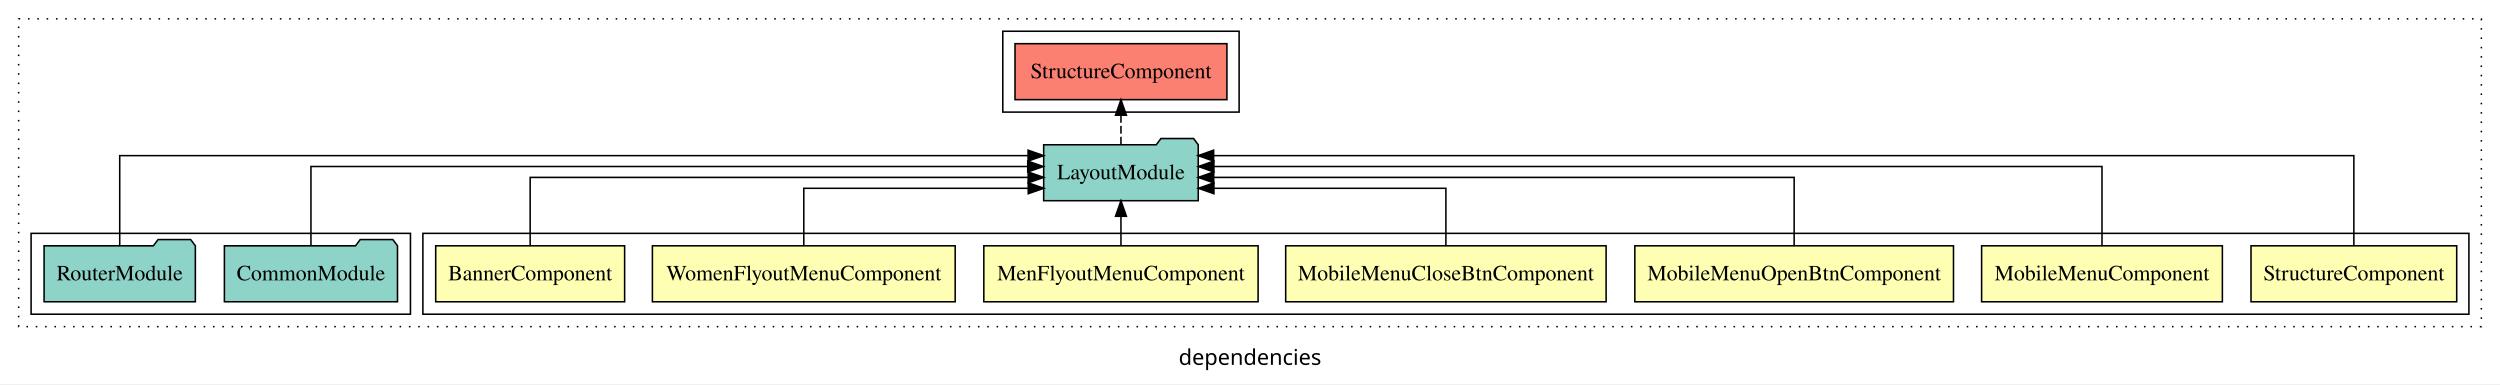
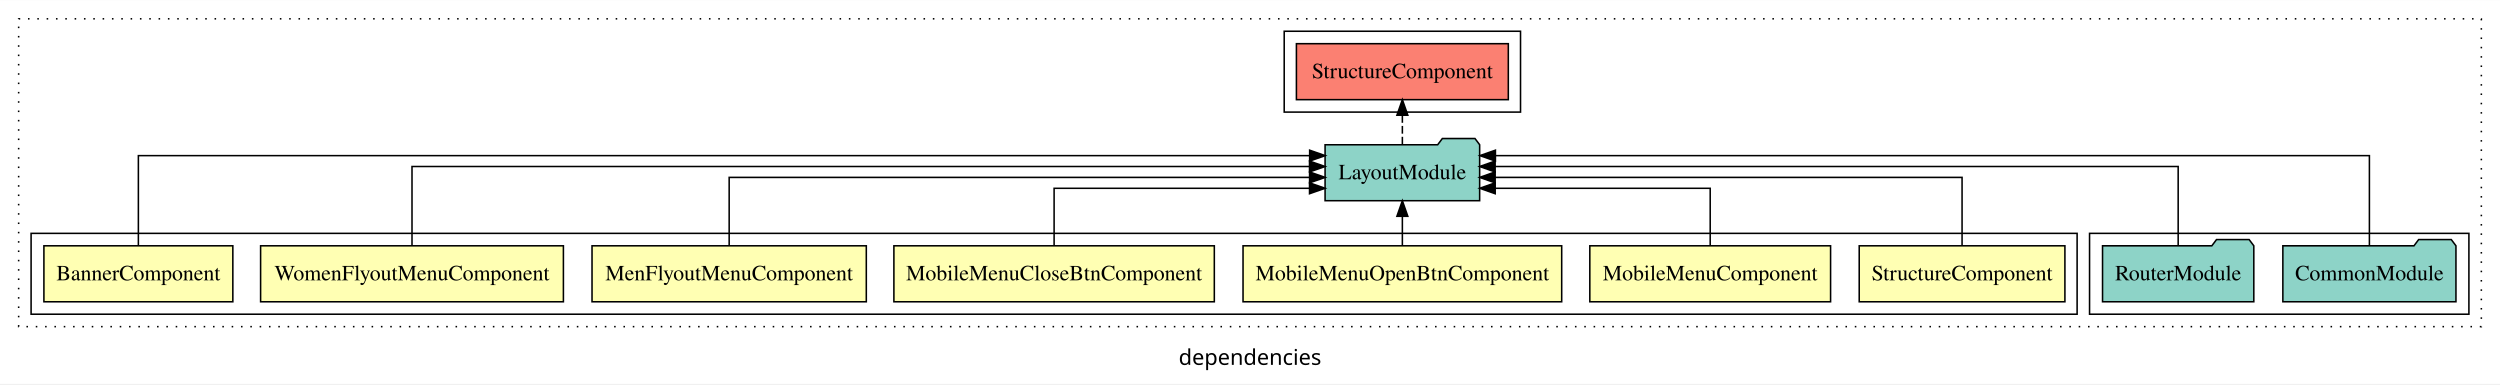
<svg xmlns="http://www.w3.org/2000/svg" width="1608pt" height="247pt" viewBox="0.00 0.00 1608.00 246.80">
  <g id="graph0" class="graph" transform="scale(1 1) rotate(0) translate(4 242.8)">
    <polygon fill="white" stroke="transparent" points="-4,4 -4,-242.8 1604,-242.8 1604,4 -4,4" />
    <text text-anchor="middle" x="800" y="-8.2" font-family="sans-serif" font-size="14.00">dependencies</text>
    <g id="clust1" class="cluster">
      <polygon fill="none" stroke="black" stroke-dasharray="1,5" points="8,-32.8 8,-230.8 1592,-230.8 1592,-32.8 8,-32.8" />
    </g>
-     <g id="clust2" class="cluster">
-       <polygon fill="none" stroke="black" points="268,-40.8 268,-92.8 1584,-92.8 1584,-40.8 268,-40.8" />
-     </g>
    <g id="clust10" class="cluster">
-       <polygon fill="none" stroke="black" points="16,-40.8 16,-92.8 260,-92.8 260,-40.8 16,-40.8" />
+       <polygon fill="none" stroke="black" points="1340,-40.8 1340,-92.8 1584,-92.8 1584,-40.8 1340,-40.8" />
    </g>
    <g id="clust11" class="cluster">
-       <polygon fill="none" stroke="black" points="641,-170.8 641,-222.8 793,-222.8 793,-170.8 641,-170.8" />
+       <polygon fill="none" stroke="black" points="822,-170.8 822,-222.8 974,-222.8 974,-170.8 822,-170.8" />
+     </g>
+     <g id="clust2" class="cluster">
+       <polygon fill="none" stroke="black" points="16,-40.8 16,-92.8 1332,-92.8 1332,-40.8 16,-40.8" />
    </g>
    <g id="node1" class="node">
-       <polygon fill="#ffffb3" stroke="black" points="1576.15,-84.8 1443.85,-84.8 1443.85,-48.8 1576.15,-48.8 1576.15,-84.8" />
-       <text text-anchor="middle" x="1510" y="-62.6" font-family="Times,serif" font-size="14.00">StructureComponent</text>
+       <polygon fill="#ffffb3" stroke="black" points="1324.15,-84.8 1191.85,-84.8 1191.85,-48.8 1324.15,-48.8 1324.15,-84.8" />
+       <text text-anchor="middle" x="1258" y="-62.6" font-family="Times,serif" font-size="14.00">StructureComponent</text>
    </g>
    <g id="node8" class="node">
-       <polygon fill="#8dd3c7" stroke="black" points="766.71,-149.8 763.71,-153.8 742.71,-153.8 739.71,-149.8 667.29,-149.8 667.29,-113.8 766.71,-113.8 766.71,-149.8" />
-       <text text-anchor="middle" x="717" y="-127.6" font-family="Times,serif" font-size="14.00">LayoutModule</text>
+       <polygon fill="#8dd3c7" stroke="black" points="947.71,-149.8 944.71,-153.8 923.71,-153.8 920.71,-149.8 848.29,-149.8 848.29,-113.8 947.71,-113.8 947.71,-149.8" />
+       <text text-anchor="middle" x="898" y="-127.6" font-family="Times,serif" font-size="14.00">LayoutModule</text>
    </g>
    <g id="edge1" class="edge">
-       <path fill="none" stroke="black" d="M1510,-84.81C1510,-107.29 1510,-142.8 1510,-142.8 1510,-142.8 776.61,-142.8 776.61,-142.8" />
-       <polygon fill="black" stroke="black" points="776.61,-139.3 766.61,-142.8 776.61,-146.3 776.61,-139.3" />
+       <path fill="none" stroke="black" d="M1258,-85.07C1258,-103.36 1258,-128.8 1258,-128.8 1258,-128.8 957.68,-128.8 957.68,-128.8" />
+       <polygon fill="black" stroke="black" points="957.68,-125.3 947.68,-128.8 957.68,-132.3 957.68,-125.3" />
    </g>
    <g id="node2" class="node">
-       <polygon fill="#ffffb3" stroke="black" points="1425.43,-84.8 1270.57,-84.8 1270.57,-48.8 1425.43,-48.8 1425.43,-84.8" />
-       <text text-anchor="middle" x="1348" y="-62.6" font-family="Times,serif" font-size="14.00">MobileMenuComponent</text>
+       <polygon fill="#ffffb3" stroke="black" points="1173.43,-84.8 1018.57,-84.8 1018.57,-48.8 1173.43,-48.8 1173.43,-84.8" />
+       <text text-anchor="middle" x="1096" y="-62.6" font-family="Times,serif" font-size="14.00">MobileMenuComponent</text>
    </g>
    <g id="edge2" class="edge">
-       <path fill="none" stroke="black" d="M1348,-84.93C1348,-105.37 1348,-135.8 1348,-135.8 1348,-135.8 776.78,-135.8 776.78,-135.8" />
-       <polygon fill="black" stroke="black" points="776.78,-132.3 766.78,-135.8 776.78,-139.3 776.78,-132.3" />
+       <path fill="none" stroke="black" d="M1096,-84.81C1096,-100.85 1096,-121.8 1096,-121.8 1096,-121.8 957.71,-121.8 957.71,-121.8" />
+       <polygon fill="black" stroke="black" points="957.71,-118.3 947.71,-121.8 957.71,-125.3 957.71,-118.3" />
    </g>
    <g id="node3" class="node">
-       <polygon fill="#ffffb3" stroke="black" points="1252.48,-84.8 1047.52,-84.8 1047.52,-48.8 1252.48,-48.8 1252.48,-84.8" />
-       <text text-anchor="middle" x="1150" y="-62.6" font-family="Times,serif" font-size="14.00">MobileMenuOpenBtnComponent</text>
+       <polygon fill="#ffffb3" stroke="black" points="1000.48,-84.8 795.52,-84.8 795.52,-48.8 1000.48,-48.8 1000.48,-84.8" />
+       <text text-anchor="middle" x="898" y="-62.6" font-family="Times,serif" font-size="14.00">MobileMenuOpenBtnComponent</text>
    </g>
    <g id="edge3" class="edge">
-       <path fill="none" stroke="black" d="M1150,-85.07C1150,-103.36 1150,-128.8 1150,-128.8 1150,-128.8 776.67,-128.8 776.67,-128.8" />
-       <polygon fill="black" stroke="black" points="776.67,-125.3 766.67,-128.8 776.67,-132.3 776.67,-125.3" />
+       <path fill="none" stroke="black" d="M898,-84.91C898,-84.91 898,-103.79 898,-103.79" />
+       <polygon fill="black" stroke="black" points="894.5,-103.79 898,-113.79 901.5,-103.79 894.5,-103.79" />
    </g>
    <g id="node4" class="node">
-       <polygon fill="#ffffb3" stroke="black" points="1029.05,-84.8 822.95,-84.8 822.95,-48.8 1029.05,-48.8 1029.05,-84.8" />
-       <text text-anchor="middle" x="926" y="-62.6" font-family="Times,serif" font-size="14.00">MobileMenuCloseBtnComponent</text>
+       <polygon fill="#ffffb3" stroke="black" points="777.05,-84.8 570.95,-84.8 570.95,-48.8 777.05,-48.8 777.05,-84.8" />
+       <text text-anchor="middle" x="674" y="-62.6" font-family="Times,serif" font-size="14.00">MobileMenuCloseBtnComponent</text>
    </g>
    <g id="edge4" class="edge">
-       <path fill="none" stroke="black" d="M926,-84.81C926,-100.85 926,-121.8 926,-121.8 926,-121.8 776.8,-121.8 776.8,-121.8" />
-       <polygon fill="black" stroke="black" points="776.8,-118.3 766.8,-121.8 776.8,-125.3 776.8,-118.3" />
+       <path fill="none" stroke="black" d="M674,-84.81C674,-100.85 674,-121.8 674,-121.8 674,-121.8 838.29,-121.8 838.29,-121.8" />
+       <polygon fill="black" stroke="black" points="838.29,-125.3 848.29,-121.8 838.29,-118.3 838.29,-125.3" />
    </g>
    <g id="node5" class="node">
-       <polygon fill="#ffffb3" stroke="black" points="805.21,-84.8 628.79,-84.8 628.79,-48.8 805.21,-48.8 805.21,-84.8" />
-       <text text-anchor="middle" x="717" y="-62.6" font-family="Times,serif" font-size="14.00">MenFlyoutMenuComponent</text>
+       <polygon fill="#ffffb3" stroke="black" points="553.21,-84.8 376.79,-84.8 376.79,-48.8 553.21,-48.8 553.21,-84.8" />
+       <text text-anchor="middle" x="465" y="-62.6" font-family="Times,serif" font-size="14.00">MenFlyoutMenuComponent</text>
    </g>
    <g id="edge5" class="edge">
-       <path fill="none" stroke="black" d="M717,-84.91C717,-84.91 717,-103.79 717,-103.79" />
-       <polygon fill="black" stroke="black" points="713.5,-103.79 717,-113.79 720.5,-103.79 713.5,-103.79" />
+       <path fill="none" stroke="black" d="M465,-85.07C465,-103.36 465,-128.8 465,-128.8 465,-128.8 838.33,-128.8 838.33,-128.8" />
+       <polygon fill="black" stroke="black" points="838.33,-132.3 848.33,-128.8 838.33,-125.3 838.33,-132.3" />
    </g>
    <g id="node6" class="node">
-       <polygon fill="#ffffb3" stroke="black" points="610.38,-84.8 415.62,-84.8 415.62,-48.8 610.38,-48.8 610.38,-84.8" />
-       <text text-anchor="middle" x="513" y="-62.6" font-family="Times,serif" font-size="14.00">WomenFlyoutMenuComponent</text>
+       <polygon fill="#ffffb3" stroke="black" points="358.38,-84.8 163.62,-84.8 163.62,-48.8 358.38,-48.8 358.38,-84.8" />
+       <text text-anchor="middle" x="261" y="-62.6" font-family="Times,serif" font-size="14.00">WomenFlyoutMenuComponent</text>
    </g>
    <g id="edge6" class="edge">
-       <path fill="none" stroke="black" d="M513,-84.81C513,-100.85 513,-121.8 513,-121.8 513,-121.8 657.36,-121.8 657.36,-121.8" />
-       <polygon fill="black" stroke="black" points="657.36,-125.3 667.36,-121.8 657.36,-118.3 657.36,-125.3" />
+       <path fill="none" stroke="black" d="M261,-84.93C261,-105.37 261,-135.8 261,-135.8 261,-135.8 838.28,-135.8 838.28,-135.8" />
+       <polygon fill="black" stroke="black" points="838.28,-139.3 848.28,-135.8 838.28,-132.3 838.28,-139.3" />
    </g>
    <g id="node7" class="node">
-       <polygon fill="#ffffb3" stroke="black" points="397.76,-84.8 276.24,-84.8 276.24,-48.8 397.76,-48.8 397.76,-84.8" />
-       <text text-anchor="middle" x="337" y="-62.6" font-family="Times,serif" font-size="14.00">BannerComponent</text>
+       <polygon fill="#ffffb3" stroke="black" points="145.76,-84.8 24.24,-84.8 24.24,-48.8 145.76,-48.8 145.76,-84.8" />
+       <text text-anchor="middle" x="85" y="-62.6" font-family="Times,serif" font-size="14.00">BannerComponent</text>
    </g>
    <g id="edge7" class="edge">
-       <path fill="none" stroke="black" d="M337,-85.07C337,-103.36 337,-128.8 337,-128.8 337,-128.8 657.32,-128.8 657.32,-128.8" />
-       <polygon fill="black" stroke="black" points="657.32,-132.3 667.32,-128.8 657.32,-125.3 657.32,-132.3" />
+       <path fill="none" stroke="black" d="M85,-84.81C85,-107.29 85,-142.8 85,-142.8 85,-142.8 838.37,-142.8 838.37,-142.8" />
+       <polygon fill="black" stroke="black" points="838.37,-146.3 848.37,-142.8 838.37,-139.3 838.37,-146.3" />
    </g>
    <g id="node11" class="node">
-       <polygon fill="#fb8072" stroke="black" points="785.15,-214.8 648.85,-214.8 648.85,-178.8 785.15,-178.8 785.15,-214.8" />
-       <text text-anchor="middle" x="717" y="-192.6" font-family="Times,serif" font-size="14.00">StructureComponent </text>
+       <polygon fill="#fb8072" stroke="black" points="966.15,-214.8 829.85,-214.8 829.85,-178.8 966.15,-178.8 966.15,-214.8" />
+       <text text-anchor="middle" x="898" y="-192.6" font-family="Times,serif" font-size="14.00">StructureComponent </text>
    </g>
    <g id="edge10" class="edge">
-       <path fill="none" stroke="black" stroke-dasharray="5,2" d="M717,-149.91C717,-149.91 717,-168.79 717,-168.79" />
-       <polygon fill="black" stroke="black" points="713.5,-168.79 717,-178.79 720.5,-168.79 713.5,-168.79" />
+       <path fill="none" stroke="black" stroke-dasharray="5,2" d="M898,-149.91C898,-149.91 898,-168.79 898,-168.79" />
+       <polygon fill="black" stroke="black" points="894.5,-168.79 898,-178.79 901.5,-168.79 894.5,-168.79" />
    </g>
    <g id="node9" class="node">
-       <polygon fill="#8dd3c7" stroke="black" points="251.67,-84.8 248.67,-88.8 227.67,-88.8 224.67,-84.8 140.33,-84.8 140.33,-48.8 251.67,-48.8 251.67,-84.8" />
-       <text text-anchor="middle" x="196" y="-62.6" font-family="Times,serif" font-size="14.00">CommonModule</text>
+       <polygon fill="#8dd3c7" stroke="black" points="1575.67,-84.8 1572.67,-88.8 1551.67,-88.8 1548.67,-84.8 1464.33,-84.8 1464.33,-48.8 1575.67,-48.8 1575.67,-84.8" />
+       <text text-anchor="middle" x="1520" y="-62.6" font-family="Times,serif" font-size="14.00">CommonModule</text>
    </g>
    <g id="edge8" class="edge">
-       <path fill="none" stroke="black" d="M196,-84.93C196,-105.37 196,-135.8 196,-135.8 196,-135.8 657.04,-135.8 657.04,-135.8" />
-       <polygon fill="black" stroke="black" points="657.04,-139.3 667.04,-135.8 657.04,-132.3 657.04,-139.3" />
+       <path fill="none" stroke="black" d="M1520,-84.81C1520,-107.29 1520,-142.8 1520,-142.8 1520,-142.8 957.85,-142.8 957.85,-142.8" />
+       <polygon fill="black" stroke="black" points="957.85,-139.3 947.85,-142.8 957.85,-146.3 957.85,-139.3" />
    </g>
    <g id="node10" class="node">
-       <polygon fill="#8dd3c7" stroke="black" points="121.65,-84.8 118.65,-88.8 97.65,-88.8 94.65,-84.8 24.35,-84.8 24.35,-48.8 121.65,-48.8 121.65,-84.8" />
-       <text text-anchor="middle" x="73" y="-62.6" font-family="Times,serif" font-size="14.00">RouterModule</text>
+       <polygon fill="#8dd3c7" stroke="black" points="1445.65,-84.8 1442.65,-88.8 1421.65,-88.8 1418.65,-84.8 1348.35,-84.8 1348.35,-48.8 1445.65,-48.8 1445.65,-84.8" />
+       <text text-anchor="middle" x="1397" y="-62.6" font-family="Times,serif" font-size="14.00">RouterModule</text>
    </g>
    <g id="edge9" class="edge">
-       <path fill="none" stroke="black" d="M73,-84.81C73,-107.29 73,-142.8 73,-142.8 73,-142.8 657.27,-142.8 657.27,-142.8" />
-       <polygon fill="black" stroke="black" points="657.27,-146.3 667.27,-142.8 657.27,-139.3 657.27,-146.3" />
+       <path fill="none" stroke="black" d="M1397,-84.93C1397,-105.37 1397,-135.8 1397,-135.8 1397,-135.8 957.67,-135.8 957.67,-135.8" />
+       <polygon fill="black" stroke="black" points="957.67,-132.3 947.67,-135.8 957.67,-139.3 957.67,-132.3" />
    </g>
  </g>
</svg>
